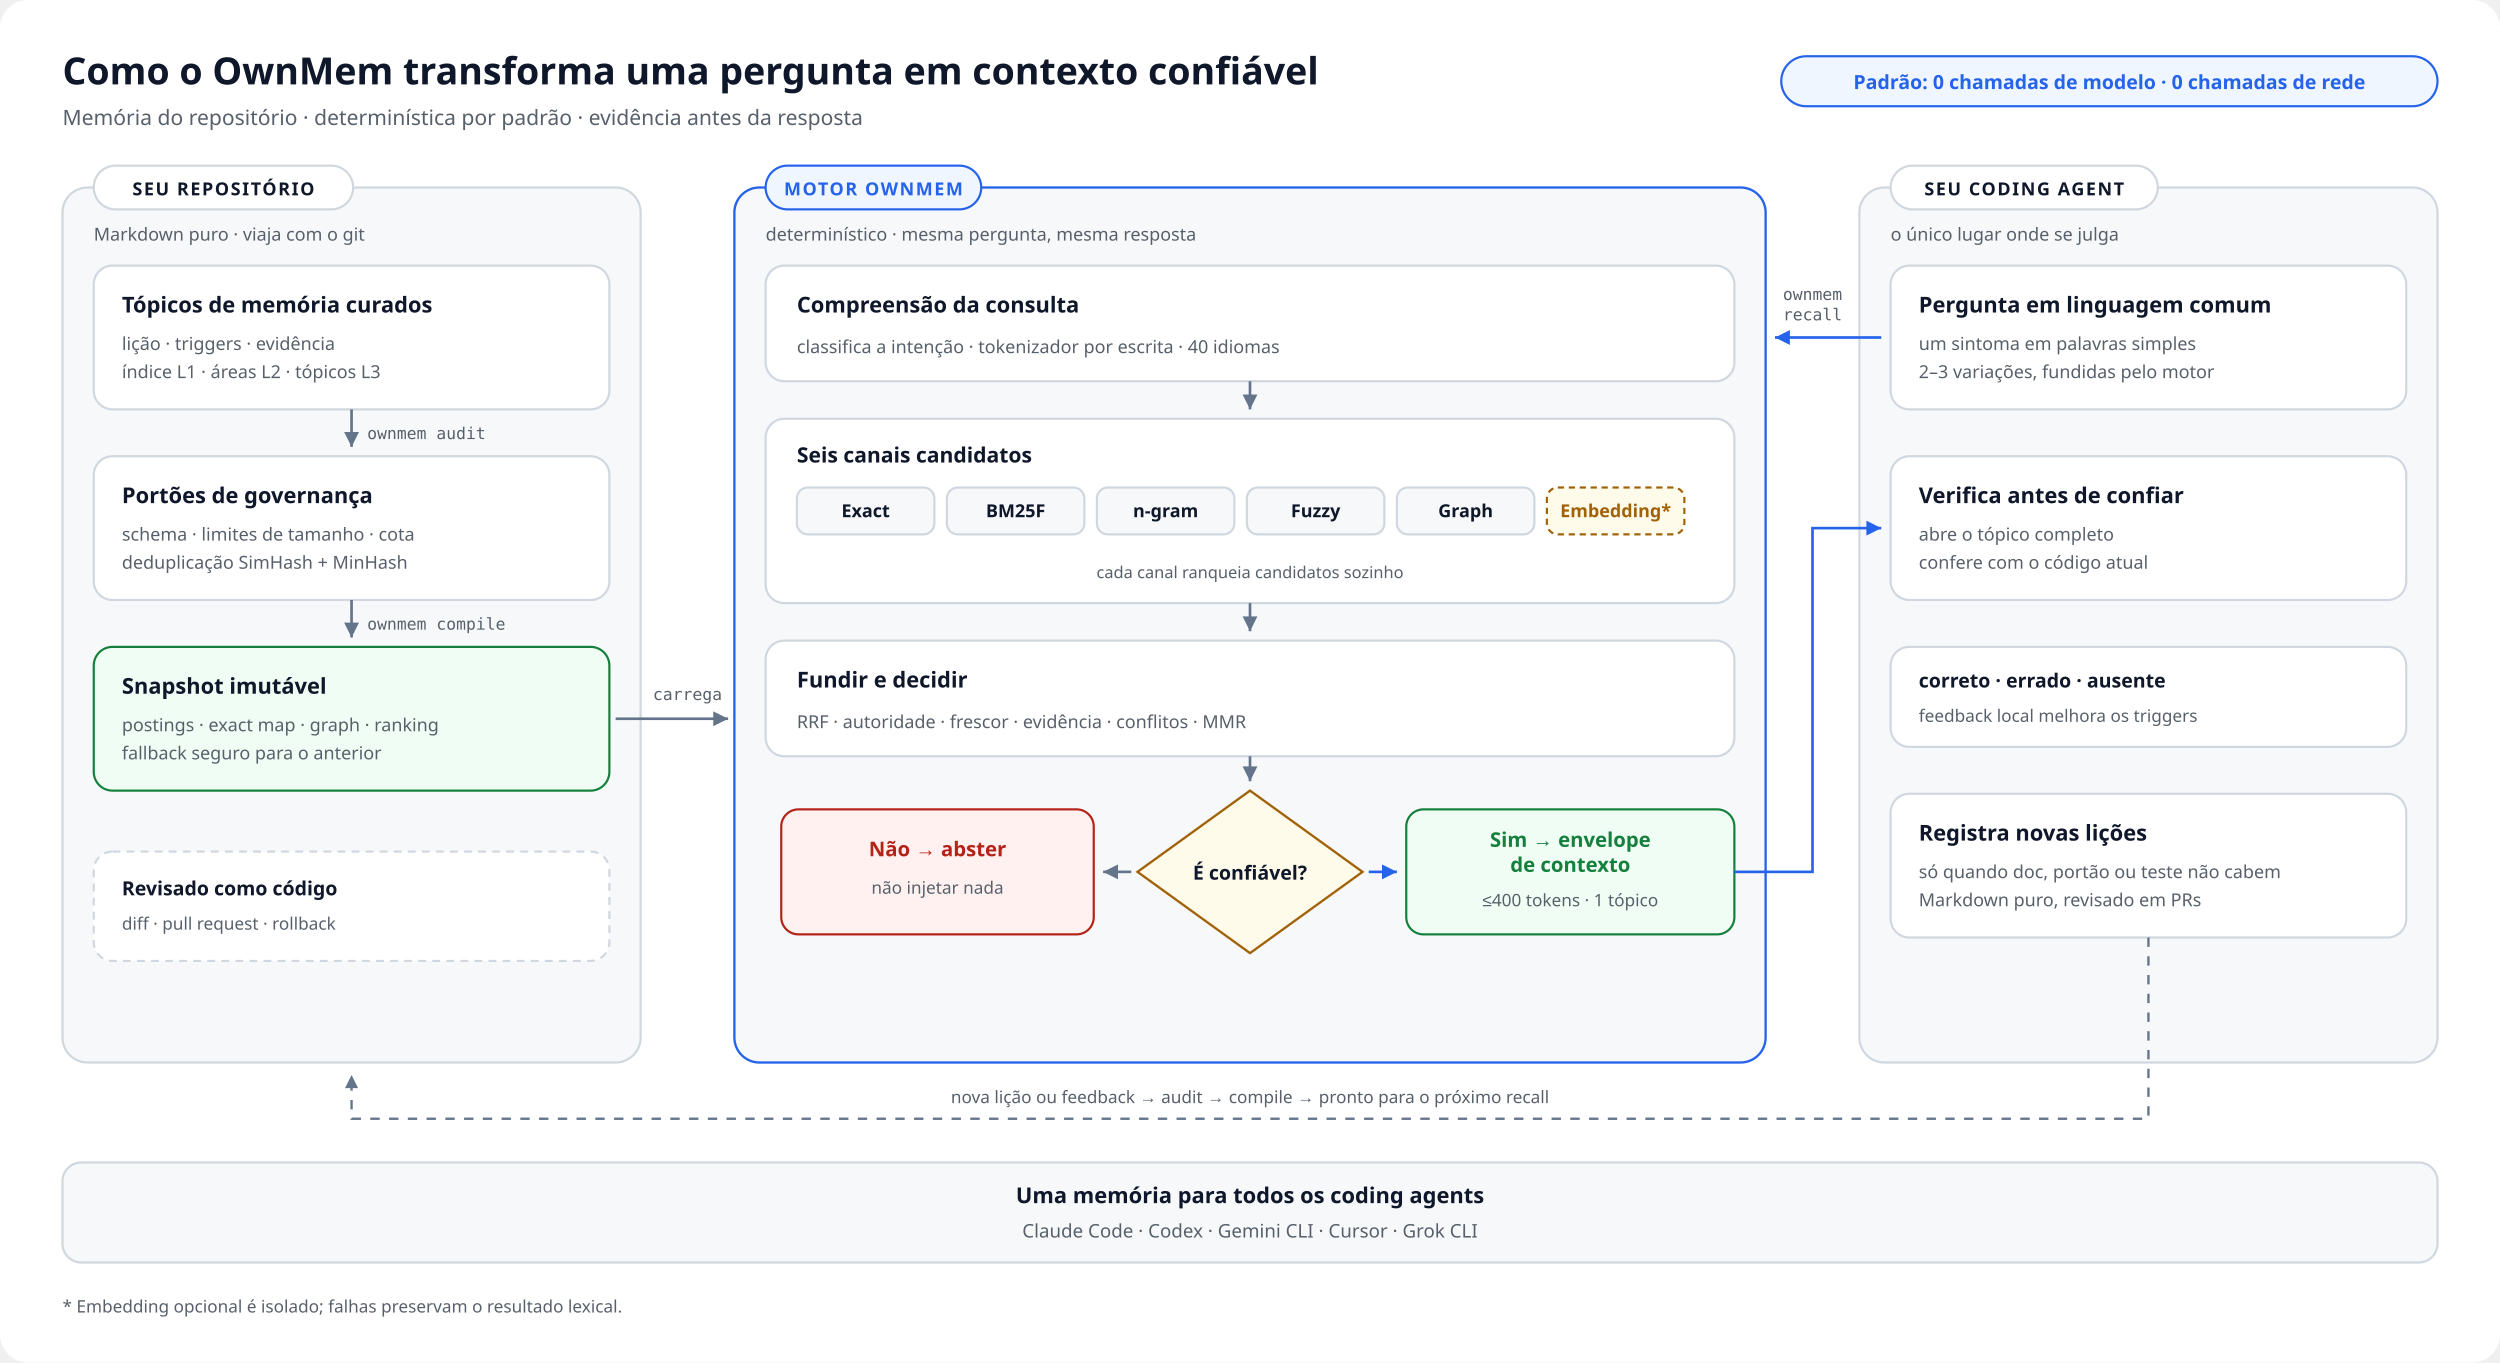
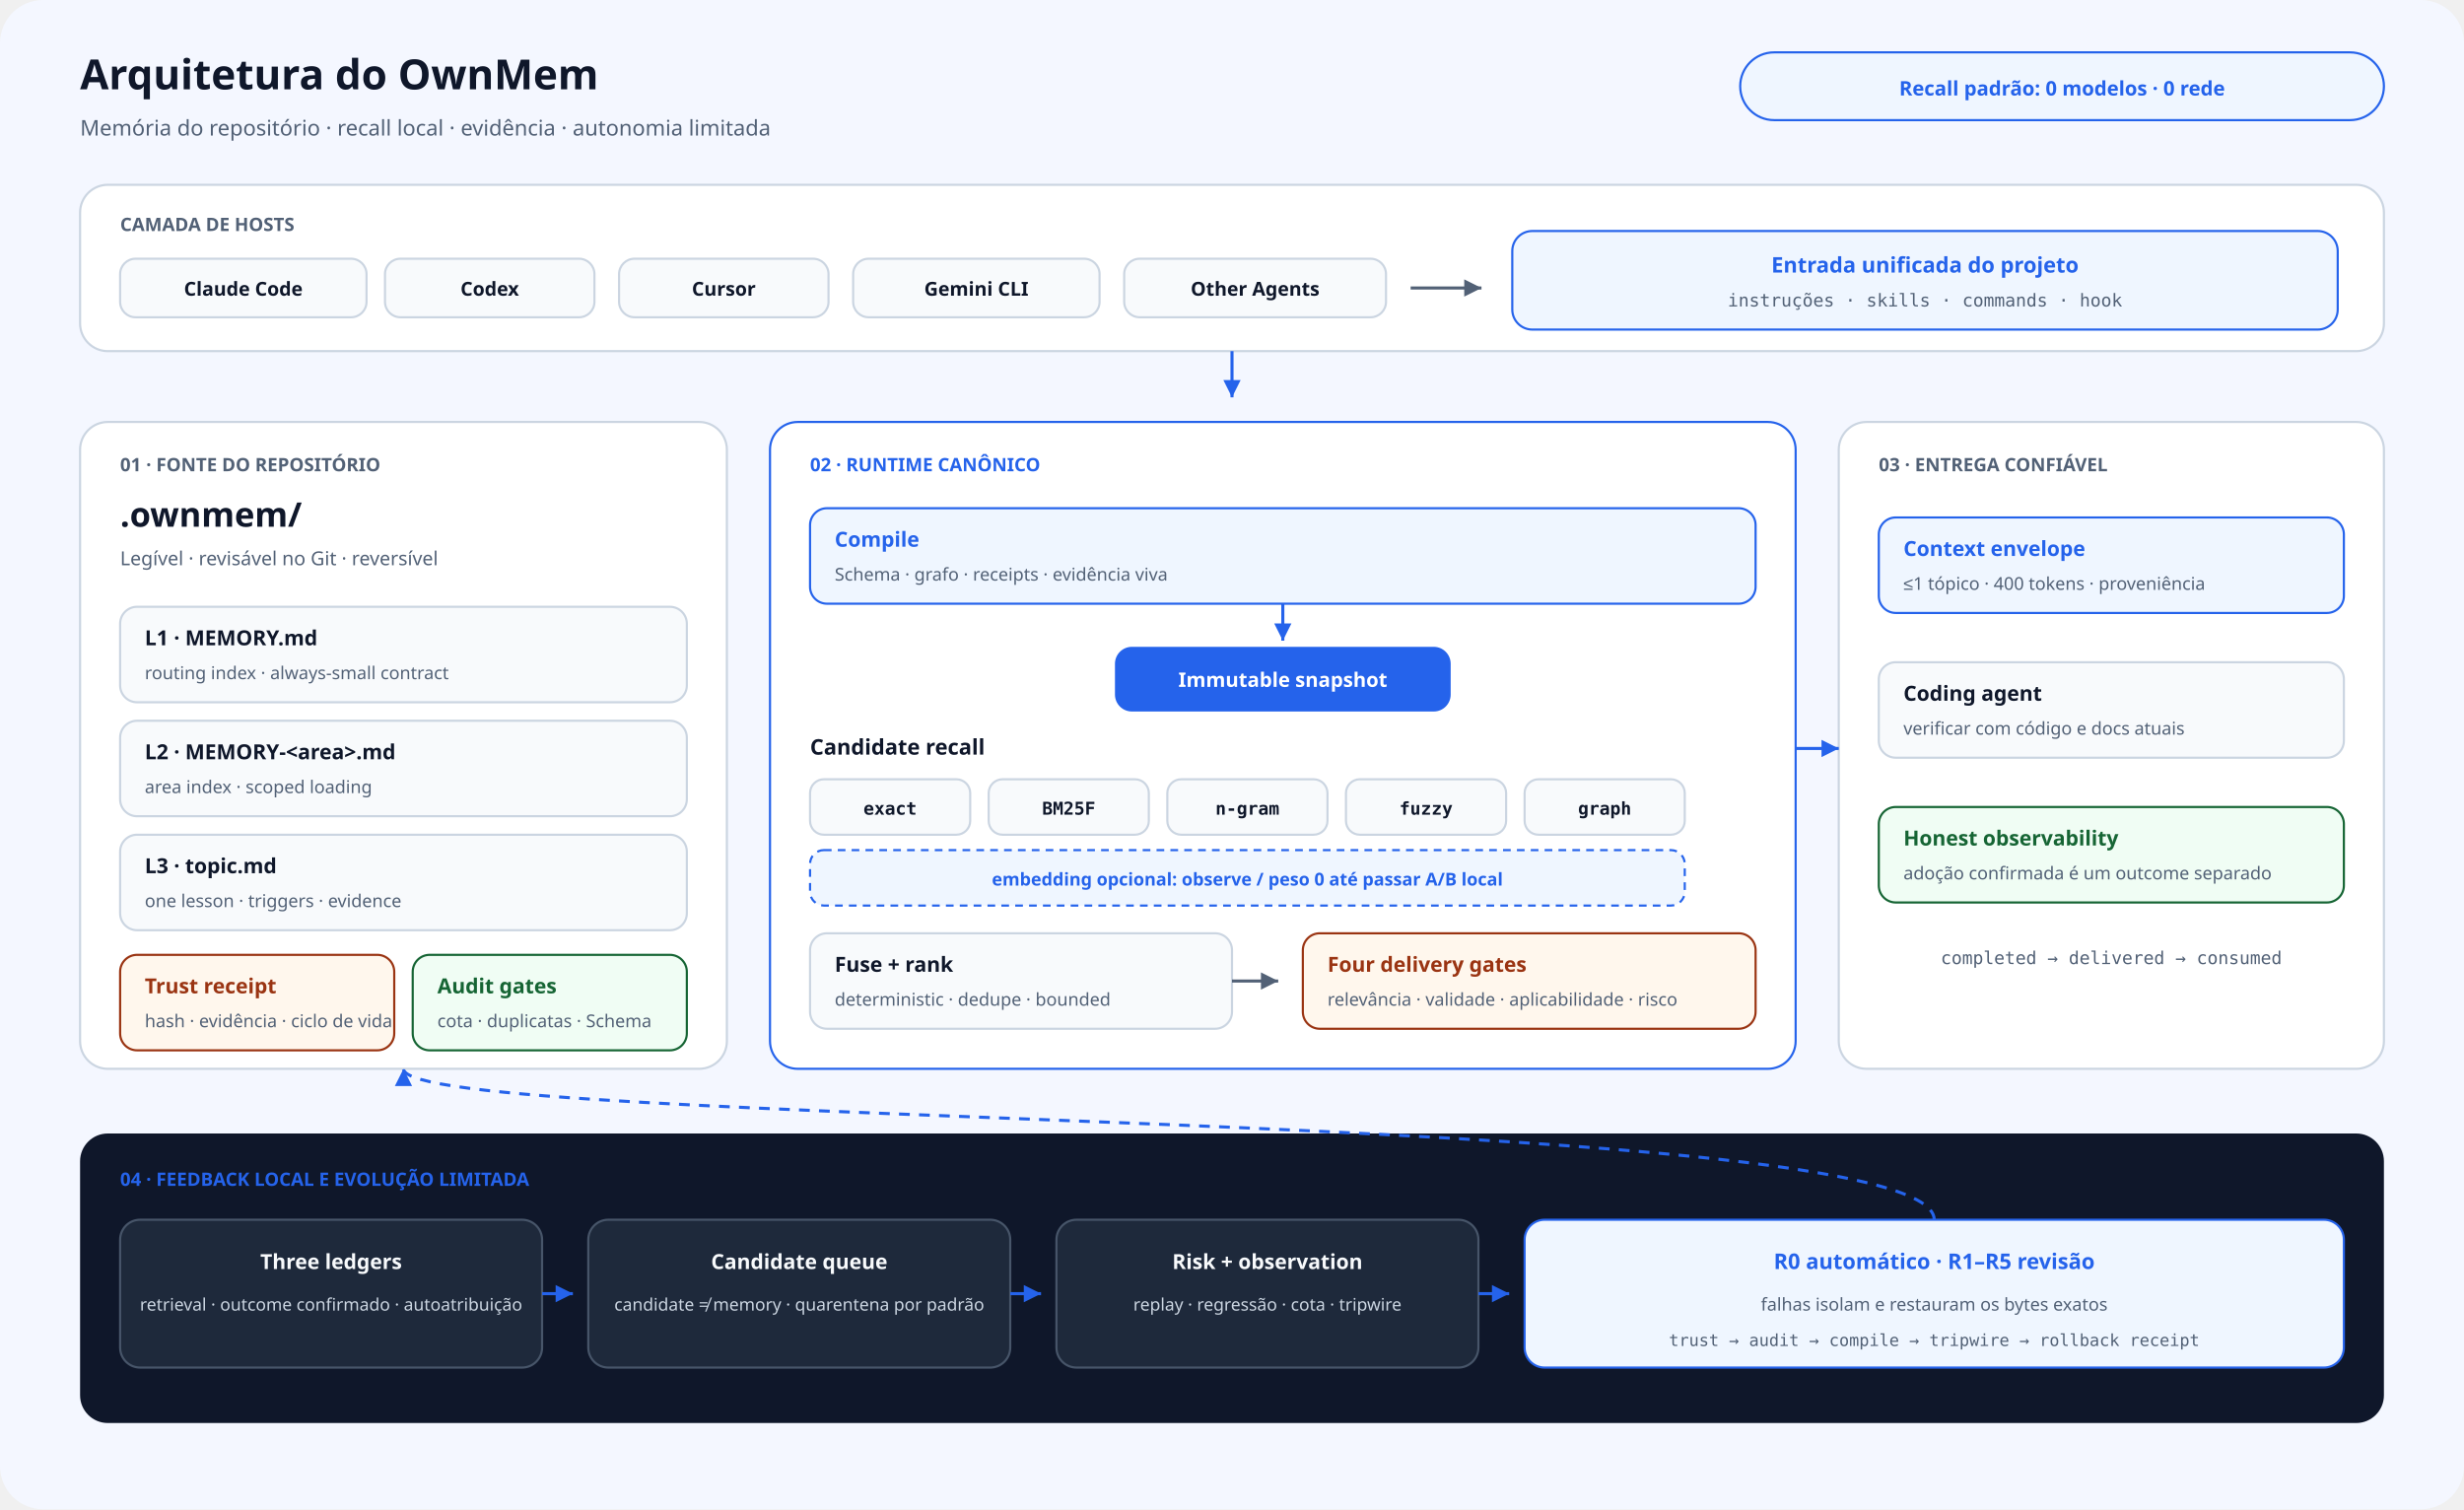
- <svg xmlns="http://www.w3.org/2000/svg" viewBox="0 0 1600 872" role="img" aria-labelledby="title description" font-family="-apple-system, BlinkMacSystemFont, 'Segoe UI', 'Noto Sans', 'Helvetica Neue', Arial, sans-serif">
+ <svg xmlns="http://www.w3.org/2000/svg" viewBox="0 0 1600 980" role="img" aria-labelledby="title description" font-family="-apple-system, BlinkMacSystemFont, 'Segoe UI', 'Noto Sans', Arial, sans-serif">
  <defs>
    <marker id="arrow" viewBox="0 0 10 10" refX="8" refY="5" markerWidth="7" markerHeight="7" orient="auto-start-reverse">
-       <path d="M 0 1 L 8 5 L 0 9 z" fill="#64748b" />
+       <path d="M 0 1 L 8 5 L 0 9 z" fill="#526176" />
    </marker>
-     <marker id="accent" viewBox="0 0 10 10" refX="8" refY="5" markerWidth="7" markerHeight="7" orient="auto-start-reverse">
+     <marker id="arrowBlue" viewBox="0 0 10 10" refX="8" refY="5" markerWidth="7" markerHeight="7" orient="auto-start-reverse">
      <path d="M 0 1 L 8 5 L 0 9 z" fill="#2563eb" />
    </marker>
  </defs>
-   <rect x="0" y="0" width="1600" height="872" rx="18" fill="#ffffff" />
-   <text x="40" y="54" text-anchor="start" font-size="24" font-weight="700" fill="#0f172a">Como o OwnMem transforma uma pergunta em contexto confiável</text>
-   <text x="40" y="80" text-anchor="start" font-size="13.5" font-weight="400" fill="#57606a">Memória do repositório · determinística por padrão · evidência antes da resposta</text>
-   <rect x="1140" y="36" width="420" height="32" rx="16" fill="#eff6ff" stroke="#2563eb" stroke-width="1.4" />
-   <text x="1350" y="57" text-anchor="middle" font-size="12.5" font-weight="600" fill="#2563eb">Padrão: 0 chamadas de modelo · 0 chamadas de rede</text>
-   <rect x="40" y="120" width="370" height="560" rx="16" fill="#f6f8fa" stroke="#d0d7de" stroke-width="1.4" />
-   <rect x="470" y="120" width="660" height="560" rx="16" fill="#f6f8fa" stroke="#2563eb" stroke-width="1.5" />
-   <rect x="1190" y="120" width="370" height="560" rx="16" fill="#f6f8fa" stroke="#d0d7de" stroke-width="1.4" />
-   <rect x="60" y="106" width="166" height="28" rx="14" fill="#ffffff" stroke="#d0d7de" stroke-width="1.4" />
-   <text x="143" y="125" text-anchor="middle" font-size="11.5" font-weight="700" letter-spacing="1" fill="#0f172a">SEU REPOSITÓRIO</text>
-   <rect x="490" y="106" width="138" height="28" rx="14" fill="#eff6ff" stroke="#2563eb" stroke-width="1.4" />
-   <text x="559" y="125" text-anchor="middle" font-size="11.5" font-weight="700" letter-spacing="1" fill="#2563eb">MOTOR OWNMEM</text>
-   <rect x="1210" y="106" width="171" height="28" rx="14" fill="#ffffff" stroke="#d0d7de" stroke-width="1.4" />
-   <text x="1295.5" y="125" text-anchor="middle" font-size="11.5" font-weight="700" letter-spacing="1" fill="#0f172a">SEU CODING AGENT</text>
-   <text x="60" y="154" text-anchor="start" font-size="11.5" font-weight="400" fill="#57606a">Markdown puro · viaja com o git</text>
-   <text x="490" y="154" text-anchor="start" font-size="11.5" font-weight="400" fill="#57606a">determinístico · mesma pergunta, mesma resposta</text>
-   <text x="1210" y="154" text-anchor="start" font-size="11.5" font-weight="400" fill="#57606a">o único lugar onde se julga</text>
-   <rect x="60" y="170" width="330" height="92" rx="12" fill="#ffffff" stroke="#d0d7de" stroke-width="1.4" />
-   <text x="78" y="200" text-anchor="start" font-size="14" font-weight="650" fill="#0f172a">Tópicos de memória curados</text>
-   <text x="78" y="224" text-anchor="start" font-size="11.5" font-weight="400" fill="#57606a">lição · triggers · evidência</text>
-   <text x="78" y="242" text-anchor="start" font-size="11.5" font-weight="400" fill="#57606a">índice L1 · áreas L2 · tópicos L3</text>
-   <path d="M 225 262 L 225 286" fill="none" stroke="#64748b" stroke-width="1.7" marker-end="url(#arrow)" />
-   <text x="235" y="281" text-anchor="start" font-size="10.5" font-weight="400" font-family="ui-monospace, SFMono-Regular, 'SF Mono', Menlo, Consolas, monospace" fill="#57606a">ownmem audit</text>
-   <rect x="60" y="292" width="330" height="92" rx="12" fill="#ffffff" stroke="#d0d7de" stroke-width="1.4" />
-   <text x="78" y="322" text-anchor="start" font-size="14" font-weight="650" fill="#0f172a">Portões de governança</text>
-   <text x="78" y="346" text-anchor="start" font-size="11.5" font-weight="400" fill="#57606a">schema · limites de tamanho · cota</text>
-   <text x="78" y="364" text-anchor="start" font-size="11.5" font-weight="400" fill="#57606a">deduplicação SimHash + MinHash</text>
-   <path d="M 225 384 L 225 408" fill="none" stroke="#64748b" stroke-width="1.7" marker-end="url(#arrow)" />
-   <text x="235" y="403" text-anchor="start" font-size="10.5" font-weight="400" font-family="ui-monospace, SFMono-Regular, 'SF Mono', Menlo, Consolas, monospace" fill="#57606a">ownmem compile</text>
-   <rect x="60" y="414" width="330" height="92" rx="12" fill="#f0fdf4" stroke="#15803d" stroke-width="1.4" />
-   <text x="78" y="444" text-anchor="start" font-size="14" font-weight="650" fill="#0f172a">Snapshot imutável</text>
-   <text x="78" y="468" text-anchor="start" font-size="11.5" font-weight="400" fill="#57606a">postings · exact map · graph · ranking</text>
-   <text x="78" y="486" text-anchor="start" font-size="11.5" font-weight="400" fill="#57606a">fallback seguro para o anterior</text>
-   <rect x="60" y="545" width="330" height="70" rx="12" fill="#ffffff" stroke="#d0d7de" stroke-width="1.4" stroke-dasharray="5 4" />
-   <text x="78" y="573" text-anchor="start" font-size="12.5" font-weight="600" fill="#0f172a">Revisado como código</text>
-   <text x="78" y="595" text-anchor="start" font-size="11" font-weight="400" fill="#57606a">diff · pull request · rollback</text>
-   <text x="440" y="448" text-anchor="middle" font-size="10.5" font-weight="400" font-family="ui-monospace, SFMono-Regular, 'SF Mono', Menlo, Consolas, monospace" fill="#57606a">carrega</text>
-   <path d="M 394 460 L 466 460" fill="none" stroke="#64748b" stroke-width="1.7" marker-end="url(#arrow)" />
-   <rect x="490" y="170" width="620" height="74" rx="12" fill="#ffffff" stroke="#d0d7de" stroke-width="1.4" />
-   <text x="510" y="200" text-anchor="start" font-size="14" font-weight="650" fill="#0f172a">Compreensão da consulta</text>
-   <text x="510" y="226" text-anchor="start" font-size="11.5" font-weight="400" fill="#57606a">classifica a intenção · tokenizador por escrita · 40 idiomas</text>
-   <path d="M 800 244 L 800 262" fill="none" stroke="#64748b" stroke-width="1.7" marker-end="url(#arrow)" />
-   <rect x="490" y="268" width="620" height="118" rx="12" fill="#ffffff" stroke="#d0d7de" stroke-width="1.4" />
-   <text x="510" y="296" text-anchor="start" font-size="13.5" font-weight="650" fill="#0f172a">Seis canais candidatos</text>
-   <rect x="510" y="312" width="88" height="30" rx="7" fill="#f6f8fa" stroke="#d0d7de" stroke-width="1.4" />
-   <text x="554" y="331" text-anchor="middle" font-size="11.5" font-weight="600" fill="#0f172a">Exact</text>
-   <rect x="606" y="312" width="88" height="30" rx="7" fill="#f6f8fa" stroke="#d0d7de" stroke-width="1.4" />
-   <text x="650" y="331" text-anchor="middle" font-size="11.5" font-weight="600" fill="#0f172a">BM25F</text>
-   <rect x="702" y="312" width="88" height="30" rx="7" fill="#f6f8fa" stroke="#d0d7de" stroke-width="1.4" />
-   <text x="746" y="331" text-anchor="middle" font-size="11.5" font-weight="600" fill="#0f172a">n-gram</text>
-   <rect x="798" y="312" width="88" height="30" rx="7" fill="#f6f8fa" stroke="#d0d7de" stroke-width="1.4" />
-   <text x="842" y="331" text-anchor="middle" font-size="11.5" font-weight="600" fill="#0f172a">Fuzzy</text>
-   <rect x="894" y="312" width="88" height="30" rx="7" fill="#f6f8fa" stroke="#d0d7de" stroke-width="1.4" />
-   <text x="938" y="331" text-anchor="middle" font-size="11.5" font-weight="600" fill="#0f172a">Graph</text>
-   <rect x="990" y="312" width="88" height="30" rx="7" fill="#fffbeb" stroke="#a16207" stroke-width="1.4" stroke-dasharray="4 3" />
-   <text x="1034" y="331" text-anchor="middle" font-size="11.5" font-weight="600" fill="#a16207">Embedding*</text>
-   <text x="800" y="370" text-anchor="middle" font-size="10.5" font-weight="400" fill="#57606a">cada canal ranqueia candidatos sozinho</text>
-   <path d="M 800 386 L 800 404" fill="none" stroke="#64748b" stroke-width="1.7" marker-end="url(#arrow)" />
-   <rect x="490" y="410" width="620" height="74" rx="12" fill="#ffffff" stroke="#d0d7de" stroke-width="1.4" />
-   <text x="510" y="440" text-anchor="start" font-size="14" font-weight="650" fill="#0f172a">Fundir e decidir</text>
-   <text x="510" y="466" text-anchor="start" font-size="11.5" font-weight="400" fill="#57606a">RRF · autoridade · frescor · evidência · conflitos · MMR</text>
-   <path d="M 800 484 L 800 500" fill="none" stroke="#64748b" stroke-width="1.7" marker-end="url(#arrow)" />
-   <polygon points="800,506 872,558 800,610 728,558" fill="#fffbeb" stroke="#a16207" stroke-width="1.5" />
-   <text x="800" y="563" text-anchor="middle" font-size="12.5" font-weight="650" fill="#0f172a">É confiável?</text>
-   <rect x="500" y="518" width="200" height="80" rx="11" fill="#fff1f0" stroke="#b42318" stroke-width="1.4" />
-   <text x="600" y="548" text-anchor="middle" font-size="13" font-weight="650" fill="#b42318">Não → abster</text>
-   <text x="600" y="572" text-anchor="middle" font-size="11" font-weight="400" fill="#57606a">não injetar nada</text>
-   <path d="M 724 558 L 706 558" fill="none" stroke="#64748b" stroke-width="1.7" marker-end="url(#arrow)" />
-   <rect x="900" y="518" width="210" height="80" rx="11" fill="#f0fdf4" stroke="#15803d" stroke-width="1.4" />
-   <text x="1005" y="542" text-anchor="middle" font-size="13" font-weight="650" fill="#15803d">Sim → envelope</text>
-   <text x="1005" y="558" text-anchor="middle" font-size="13" font-weight="650" fill="#15803d">de contexto</text>
-   <text x="1005" y="580" text-anchor="middle" font-size="11" font-weight="400" fill="#57606a">≤400 tokens · 1 tópico</text>
-   <path d="M 876 558 L 894 558" fill="none" stroke="#2563eb" stroke-width="1.7" marker-end="url(#accent)" />
-   <path d="M 1110 558 L 1160 558 L 1160 338 L 1204 338" fill="none" stroke="#2563eb" stroke-width="1.7" marker-end="url(#accent)" />
-   <rect x="1210" y="170" width="330" height="92" rx="12" fill="#ffffff" stroke="#d0d7de" stroke-width="1.4" />
-   <text x="1228" y="200" text-anchor="start" font-size="14" font-weight="650" fill="#0f172a">Pergunta em linguagem comum</text>
-   <text x="1228" y="224" text-anchor="start" font-size="11.5" font-weight="400" fill="#57606a">um sintoma em palavras simples</text>
-   <text x="1228" y="242" text-anchor="start" font-size="11.5" font-weight="400" fill="#57606a">2–3 variações, fundidas pelo motor</text>
-   <rect x="1210" y="292" width="330" height="92" rx="12" fill="#ffffff" stroke="#d0d7de" stroke-width="1.4" />
-   <text x="1228" y="322" text-anchor="start" font-size="14" font-weight="650" fill="#0f172a">Verifica antes de confiar</text>
-   <text x="1228" y="346" text-anchor="start" font-size="11.5" font-weight="400" fill="#57606a">abre o tópico completo</text>
-   <text x="1228" y="364" text-anchor="start" font-size="11.5" font-weight="400" fill="#57606a">confere com o código atual</text>
-   <rect x="1210" y="414" width="330" height="64" rx="12" fill="#ffffff" stroke="#d0d7de" stroke-width="1.4" />
-   <text x="1228" y="440" text-anchor="start" font-size="12.5" font-weight="650" fill="#0f172a">correto · errado · ausente</text>
-   <text x="1228" y="462" text-anchor="start" font-size="11" font-weight="400" fill="#57606a">feedback local melhora os triggers</text>
-   <rect x="1210" y="508" width="330" height="92" rx="12" fill="#ffffff" stroke="#d0d7de" stroke-width="1.4" />
-   <text x="1228" y="538" text-anchor="start" font-size="14" font-weight="650" fill="#0f172a">Registra novas lições</text>
-   <text x="1228" y="562" text-anchor="start" font-size="11.5" font-weight="400" fill="#57606a">só quando doc, portão ou teste não cabem</text>
-   <text x="1228" y="580" text-anchor="start" font-size="11.5" font-weight="400" fill="#57606a">Markdown puro, revisado em PRs</text>
-   <text x="1160" y="192" text-anchor="middle" font-size="10.5" font-weight="400" font-family="ui-monospace, SFMono-Regular, 'SF Mono', Menlo, Consolas, monospace" fill="#57606a">ownmem</text>
-   <text x="1160" y="205" text-anchor="middle" font-size="10.5" font-weight="400" font-family="ui-monospace, SFMono-Regular, 'SF Mono', Menlo, Consolas, monospace" fill="#57606a">recall</text>
-   <path d="M 1204 216 L 1136 216 " fill="none" stroke="#2563eb" stroke-width="1.7" marker-end="url(#accent)" />
-   <path d="M 1375 600 L 1375 716 L 225 716 L 225 688" fill="none" stroke="#64748b" stroke-width="1.5" stroke-dasharray="6 6" marker-end="url(#arrow)" />
-   <text x="800" y="706" text-anchor="middle" font-size="11" font-weight="400" fill="#57606a">nova lição ou feedback → audit → compile → pronto para o próximo recall</text>
-   <rect x="40" y="744" width="1520" height="64" rx="12" fill="#f6f8fa" stroke="#d0d7de" stroke-width="1.4" />
-   <text x="800" y="770" text-anchor="middle" font-size="14" font-weight="650" fill="#0f172a">Uma memória para todos os coding agents</text>
-   <text x="800" y="792" text-anchor="middle" font-size="12" font-weight="400" fill="#57606a">Claude Code · Codex · Gemini CLI · Cursor · Grok CLI</text>
-   <text x="40" y="840" text-anchor="start" font-size="11" font-weight="400" fill="#57606a">* Embedding opcional é isolado; falhas preservam o resultado lexical.</text>
+   <rect x="0" y="0" width="1600" height="980" rx="28" fill="#f4f7ff" />
+   <text x="52" y="58" text-anchor="start" font-size="27" font-weight="750" fill="#0f172a">Arquitetura do OwnMem</text>
+   <text x="52" y="88" text-anchor="start" font-size="14" font-weight="500" fill="#526176">Memória do repositório · recall local · evidência · autonomia limitada</text>
+   <rect x="1130" y="34" width="418" height="44" rx="22" fill="#eff6ff" stroke="#2563eb" stroke-width="1.4" />
+   <text x="1339" y="62" text-anchor="middle" font-size="13" font-weight="650" fill="#2563eb">Recall padrão: 0 modelos · 0 rede</text>
+   <rect x="52" y="120" width="1496" height="108" rx="18" fill="#ffffff" stroke="#cbd5e1" stroke-width="1.4" />
+   <text x="78" y="150" text-anchor="start" font-size="12" font-weight="750" fill="#526176">CAMADA DE HOSTS</text>
+   <rect x="78" y="168" width="160" height="38" rx="10" fill="#f8fafc" stroke="#cbd5e1" stroke-width="1.4" />
+   <text x="158" y="192" text-anchor="middle" font-size="12.5" font-weight="650" fill="#0f172a">Claude Code</text>
+   <rect x="250" y="168" width="136" height="38" rx="10" fill="#f8fafc" stroke="#cbd5e1" stroke-width="1.4" />
+   <text x="318" y="192" text-anchor="middle" font-size="12.5" font-weight="650" fill="#0f172a">Codex</text>
+   <rect x="402" y="168" width="136" height="38" rx="10" fill="#f8fafc" stroke="#cbd5e1" stroke-width="1.4" />
+   <text x="470" y="192" text-anchor="middle" font-size="12.5" font-weight="650" fill="#0f172a">Cursor</text>
+   <rect x="554" y="168" width="160" height="38" rx="10" fill="#f8fafc" stroke="#cbd5e1" stroke-width="1.4" />
+   <text x="634" y="192" text-anchor="middle" font-size="12.5" font-weight="650" fill="#0f172a">Gemini CLI</text>
+   <rect x="730" y="168" width="170" height="38" rx="10" fill="#f8fafc" stroke="#cbd5e1" stroke-width="1.4" />
+   <text x="815" y="192" text-anchor="middle" font-size="12.5" font-weight="650" fill="#0f172a">Other Agents</text>
+   <path d="M 916 187 L 962 187" fill="none" stroke="#526176" stroke-width="2" marker-end="url(#arrow)" />
+   <rect x="982" y="150" width="536" height="64" rx="13" fill="#eff6ff" stroke="#2563eb" stroke-width="1.4" />
+   <text x="1250" y="177" text-anchor="middle" font-size="14" font-weight="700" fill="#2563eb">Entrada unificada do projeto</text>
+   <text x="1250" y="199" text-anchor="middle" font-size="11.5" font-weight="400" font-family="ui-monospace, SFMono-Regular, Menlo, Consolas, monospace" fill="#526176">instruções · skills · commands · hook</text>
+   <path d="M 800 228 L 800 258" fill="none" stroke="#2563eb" stroke-width="2" marker-end="url(#arrowBlue)" />
+   <rect x="52" y="274" width="420" height="420" rx="18" fill="#ffffff" stroke="#cbd5e1" stroke-width="1.4" />
+   <text x="78" y="306" text-anchor="start" font-size="12" font-weight="750" fill="#526176">01 · FONTE DO REPOSITÓRIO</text>
+   <text x="78" y="342" text-anchor="start" font-size="22" font-weight="750" fill="#0f172a">.ownmem/</text>
+   <text x="78" y="367" text-anchor="start" font-size="12.5" font-weight="400" fill="#526176">Legível · revisável no Git · reversível</text>
+   <rect x="78" y="394" width="368" height="62" rx="11" fill="#f8fafc" stroke="#cbd5e1" stroke-width="1.4" />
+   <text x="94" y="419" text-anchor="start" font-size="13.5" font-weight="700" fill="#0f172a">L1 · MEMORY.md</text>
+   <text x="94" y="441" text-anchor="start" font-size="11.5" font-weight="400" fill="#526176">routing index · always-small contract</text>
+   <rect x="78" y="468" width="368" height="62" rx="11" fill="#f8fafc" stroke="#cbd5e1" stroke-width="1.4" />
+   <text x="94" y="493" text-anchor="start" font-size="13.5" font-weight="700" fill="#0f172a">L2 · MEMORY-&lt;area&gt;.md</text>
+   <text x="94" y="515" text-anchor="start" font-size="11.5" font-weight="400" fill="#526176">area index · scoped loading</text>
+   <rect x="78" y="542" width="368" height="62" rx="11" fill="#f8fafc" stroke="#cbd5e1" stroke-width="1.4" />
+   <text x="94" y="567" text-anchor="start" font-size="13.5" font-weight="700" fill="#0f172a">L3 · topic.md</text>
+   <text x="94" y="589" text-anchor="start" font-size="11.5" font-weight="400" fill="#526176">one lesson · triggers · evidence</text>
+   <rect x="78" y="620" width="178" height="62" rx="11" fill="#fff7ed" stroke="#9a3412" stroke-width="1.4" />
+   <text x="94" y="645" text-anchor="start" font-size="13.5" font-weight="700" fill="#9a3412">Trust receipt</text>
+   <text x="94" y="667" text-anchor="start" font-size="11.5" font-weight="400" fill="#526176">hash · evidência · ciclo de vida</text>
+   <rect x="268" y="620" width="178" height="62" rx="11" fill="#f0fdf4" stroke="#166534" stroke-width="1.4" />
+   <text x="284" y="645" text-anchor="start" font-size="13.5" font-weight="700" fill="#166534">Audit gates</text>
+   <text x="284" y="667" text-anchor="start" font-size="11.5" font-weight="400" fill="#526176">cota · duplicatas · Schema</text>
+   <rect x="500" y="274" width="666" height="420" rx="18" fill="#ffffff" stroke="#2563eb" stroke-width="1.4" />
+   <text x="526" y="306" text-anchor="start" font-size="12" font-weight="750" fill="#2563eb">02 · RUNTIME CANÔNICO</text>
+   <rect x="526" y="330" width="614" height="62" rx="11" fill="#eff6ff" stroke="#2563eb" stroke-width="1.4" />
+   <text x="542" y="355" text-anchor="start" font-size="13.5" font-weight="700" fill="#2563eb">Compile</text>
+   <text x="542" y="377" text-anchor="start" font-size="11.5" font-weight="400" fill="#526176">Schema · grafo · receipts · evidência viva</text>
+   <path d="M 833 392 L 833 416" fill="none" stroke="#2563eb" stroke-width="2" marker-end="url(#arrowBlue)" />
+   <rect x="724" y="420" width="218" height="42" rx="11" fill="#2563eb" />
+   <text x="833" y="446" text-anchor="middle" font-size="13" font-weight="700" fill="#ffffff">Immutable snapshot</text>
+   <text x="526" y="490" text-anchor="start" font-size="14" font-weight="700" fill="#0f172a">Candidate recall</text>
+   <rect x="526" y="506" width="104" height="36" rx="9" fill="#f8fafc" stroke="#cbd5e1" stroke-width="1.4" />
+   <text x="578" y="529" text-anchor="middle" font-size="11.5" font-weight="650" font-family="ui-monospace, SFMono-Regular, Menlo, Consolas, monospace" fill="#0f172a">exact</text>
+   <rect x="642" y="506" width="104" height="36" rx="9" fill="#f8fafc" stroke="#cbd5e1" stroke-width="1.4" />
+   <text x="694" y="529" text-anchor="middle" font-size="11.5" font-weight="650" font-family="ui-monospace, SFMono-Regular, Menlo, Consolas, monospace" fill="#0f172a">BM25F</text>
+   <rect x="758" y="506" width="104" height="36" rx="9" fill="#f8fafc" stroke="#cbd5e1" stroke-width="1.4" />
+   <text x="810" y="529" text-anchor="middle" font-size="11.5" font-weight="650" font-family="ui-monospace, SFMono-Regular, Menlo, Consolas, monospace" fill="#0f172a">n-gram</text>
+   <rect x="874" y="506" width="104" height="36" rx="9" fill="#f8fafc" stroke="#cbd5e1" stroke-width="1.4" />
+   <text x="926" y="529" text-anchor="middle" font-size="11.5" font-weight="650" font-family="ui-monospace, SFMono-Regular, Menlo, Consolas, monospace" fill="#0f172a">fuzzy</text>
+   <rect x="990" y="506" width="104" height="36" rx="9" fill="#f8fafc" stroke="#cbd5e1" stroke-width="1.4" />
+   <text x="1042" y="529" text-anchor="middle" font-size="11.5" font-weight="650" font-family="ui-monospace, SFMono-Regular, Menlo, Consolas, monospace" fill="#0f172a">graph</text>
+   <rect x="526" y="552" width="568" height="36" rx="9" fill="#eff6ff" stroke="#2563eb" stroke-width="1.4" stroke-dasharray="5 4" />
+   <text x="810" y="575" text-anchor="middle" font-size="11.5" font-weight="600" fill="#2563eb">embedding opcional: observe / peso 0 até passar A/B local</text>
+   <rect x="526" y="606" width="274" height="62" rx="11" fill="#f8fafc" stroke="#cbd5e1" stroke-width="1.4" />
+   <text x="542" y="631" text-anchor="start" font-size="13.5" font-weight="700" fill="#0f172a">Fuse + rank</text>
+   <text x="542" y="653" text-anchor="start" font-size="11.5" font-weight="400" fill="#526176">deterministic · dedupe · bounded</text>
+   <path d="M 800 637 L 830 637" fill="none" stroke="#526176" stroke-width="2" marker-end="url(#arrow)" />
+   <rect x="846" y="606" width="294" height="62" rx="11" fill="#fff7ed" stroke="#9a3412" stroke-width="1.4" />
+   <text x="862" y="631" text-anchor="start" font-size="13.5" font-weight="700" fill="#9a3412">Four delivery gates</text>
+   <text x="862" y="653" text-anchor="start" font-size="11.5" font-weight="400" fill="#526176">relevância · validade · aplicabilidade · risco</text>
+   <rect x="1194" y="274" width="354" height="420" rx="18" fill="#ffffff" stroke="#cbd5e1" stroke-width="1.4" />
+   <text x="1220" y="306" text-anchor="start" font-size="12" font-weight="750" fill="#526176">03 · ENTREGA CONFIÁVEL</text>
+   <rect x="1220" y="336" width="302" height="62" rx="11" fill="#eff6ff" stroke="#2563eb" stroke-width="1.4" />
+   <text x="1236" y="361" text-anchor="start" font-size="13.5" font-weight="700" fill="#2563eb">Context envelope</text>
+   <text x="1236" y="383" text-anchor="start" font-size="11.5" font-weight="400" fill="#526176">≤1 tópico · 400 tokens · proveniência</text>
+   <path d="M 1166 486 L 1194 486" fill="none" stroke="#2563eb" stroke-width="2" marker-end="url(#arrowBlue)" />
+   <rect x="1220" y="430" width="302" height="62" rx="11" fill="#f8fafc" stroke="#cbd5e1" stroke-width="1.4" />
+   <text x="1236" y="455" text-anchor="start" font-size="13.5" font-weight="700" fill="#0f172a">Coding agent</text>
+   <text x="1236" y="477" text-anchor="start" font-size="11.5" font-weight="400" fill="#526176">verificar com código e docs atuais</text>
+   <rect x="1220" y="524" width="302" height="62" rx="11" fill="#f0fdf4" stroke="#166534" stroke-width="1.4" />
+   <text x="1236" y="549" text-anchor="start" font-size="13.5" font-weight="700" fill="#166534">Honest observability</text>
+   <text x="1236" y="571" text-anchor="start" font-size="11.5" font-weight="400" fill="#526176">adoção confirmada é um outcome separado</text>
+   <text x="1371" y="626" text-anchor="middle" font-size="11.5" font-weight="500" font-family="ui-monospace, SFMono-Regular, Menlo, Consolas, monospace" fill="#526176">completed → delivered → consumed</text>
+   <rect x="52" y="736" width="1496" height="188" rx="18" fill="#0f172a" />
+   <text x="78" y="770" text-anchor="start" font-size="12" font-weight="750" fill="#2563eb">04 · FEEDBACK LOCAL E EVOLUÇÃO LIMITADA</text>
+   <rect x="78" y="792" width="274" height="96" rx="13" fill="#1e293b" stroke="#475569" stroke-width="1.4" />
+   <text x="215" y="824" text-anchor="middle" font-size="13.5" font-weight="700" fill="#f8fafc">Three ledgers</text>
+   <text x="215" y="851" text-anchor="middle" font-size="11.2" font-weight="400" fill="#cbd5e1">retrieval · outcome confirmado · autoatribuição</text>
+   <rect x="382" y="792" width="274" height="96" rx="13" fill="#1e293b" stroke="#475569" stroke-width="1.4" />
+   <text x="519" y="824" text-anchor="middle" font-size="13.5" font-weight="700" fill="#f8fafc">Candidate queue</text>
+   <text x="519" y="851" text-anchor="middle" font-size="11.2" font-weight="400" fill="#cbd5e1">candidate ≠ memory · quarentena por padrão</text>
+   <rect x="686" y="792" width="274" height="96" rx="13" fill="#1e293b" stroke="#475569" stroke-width="1.4" />
+   <text x="823" y="824" text-anchor="middle" font-size="13.5" font-weight="700" fill="#f8fafc">Risk + observation</text>
+   <text x="823" y="851" text-anchor="middle" font-size="11.2" font-weight="400" fill="#cbd5e1">replay · regressão · cota · tripwire</text>
+   <path d="M 352 840 L 372 840" fill="none" stroke="#2563eb" stroke-width="2" marker-end="url(#arrowBlue)" />
+   <path d="M 656 840 L 676 840" fill="none" stroke="#2563eb" stroke-width="2" marker-end="url(#arrowBlue)" />
+   <path d="M 960 840 L 980 840" fill="none" stroke="#2563eb" stroke-width="2" marker-end="url(#arrowBlue)" />
+   <rect x="990" y="792" width="532" height="96" rx="13" fill="#eff6ff" stroke="#2563eb" stroke-width="1.4" />
+   <text x="1256" y="824" text-anchor="middle" font-size="14" font-weight="750" fill="#2563eb">R0 automático · R1–R5 revisão</text>
+   <text x="1256" y="851" text-anchor="middle" font-size="11.5" font-weight="500" fill="#526176">falhas isolam e restauram os bytes exatos</text>
+   <text x="1256" y="874" text-anchor="middle" font-size="10.8" font-weight="500" font-family="ui-monospace, SFMono-Regular, Menlo, Consolas, monospace" fill="#526176">trust → audit → compile → tripwire → rollback receipt</text>
+   <path d="M 1256 792 C 1256 718, 262 734, 262 694" fill="none" stroke="#2563eb" stroke-width="2" stroke-dasharray="7 6" marker-end="url(#arrowBlue)" />
</svg>
